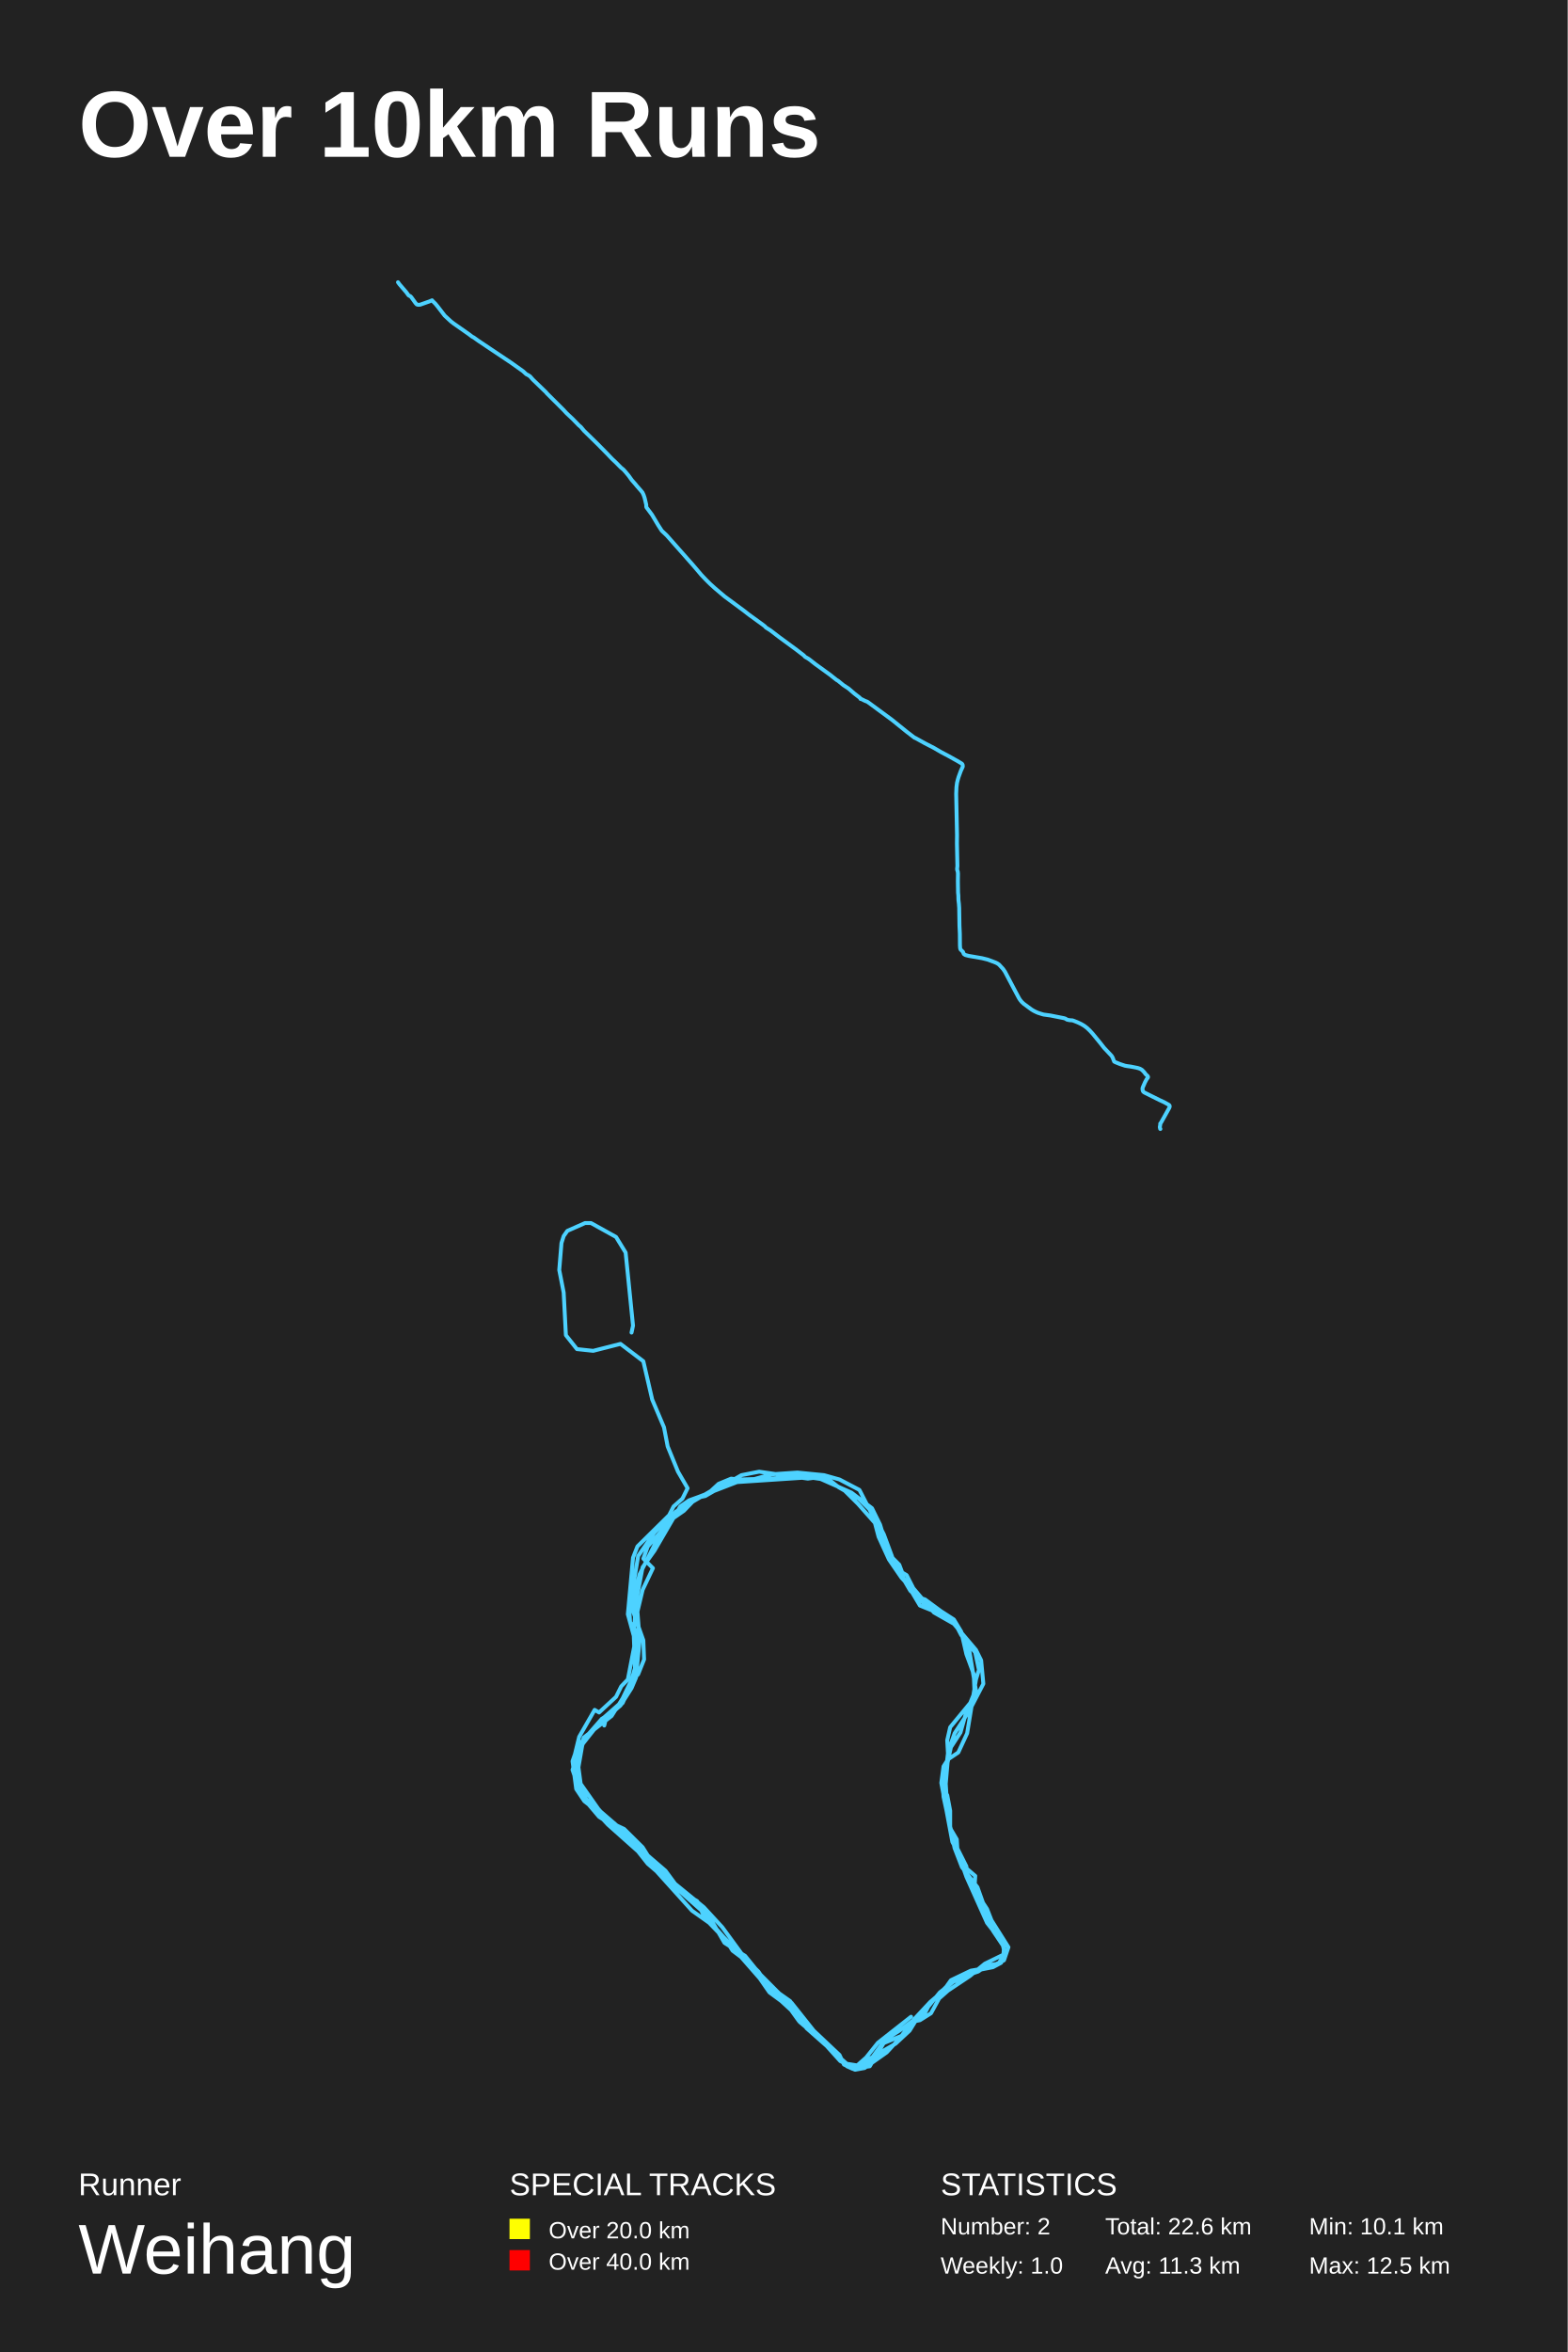
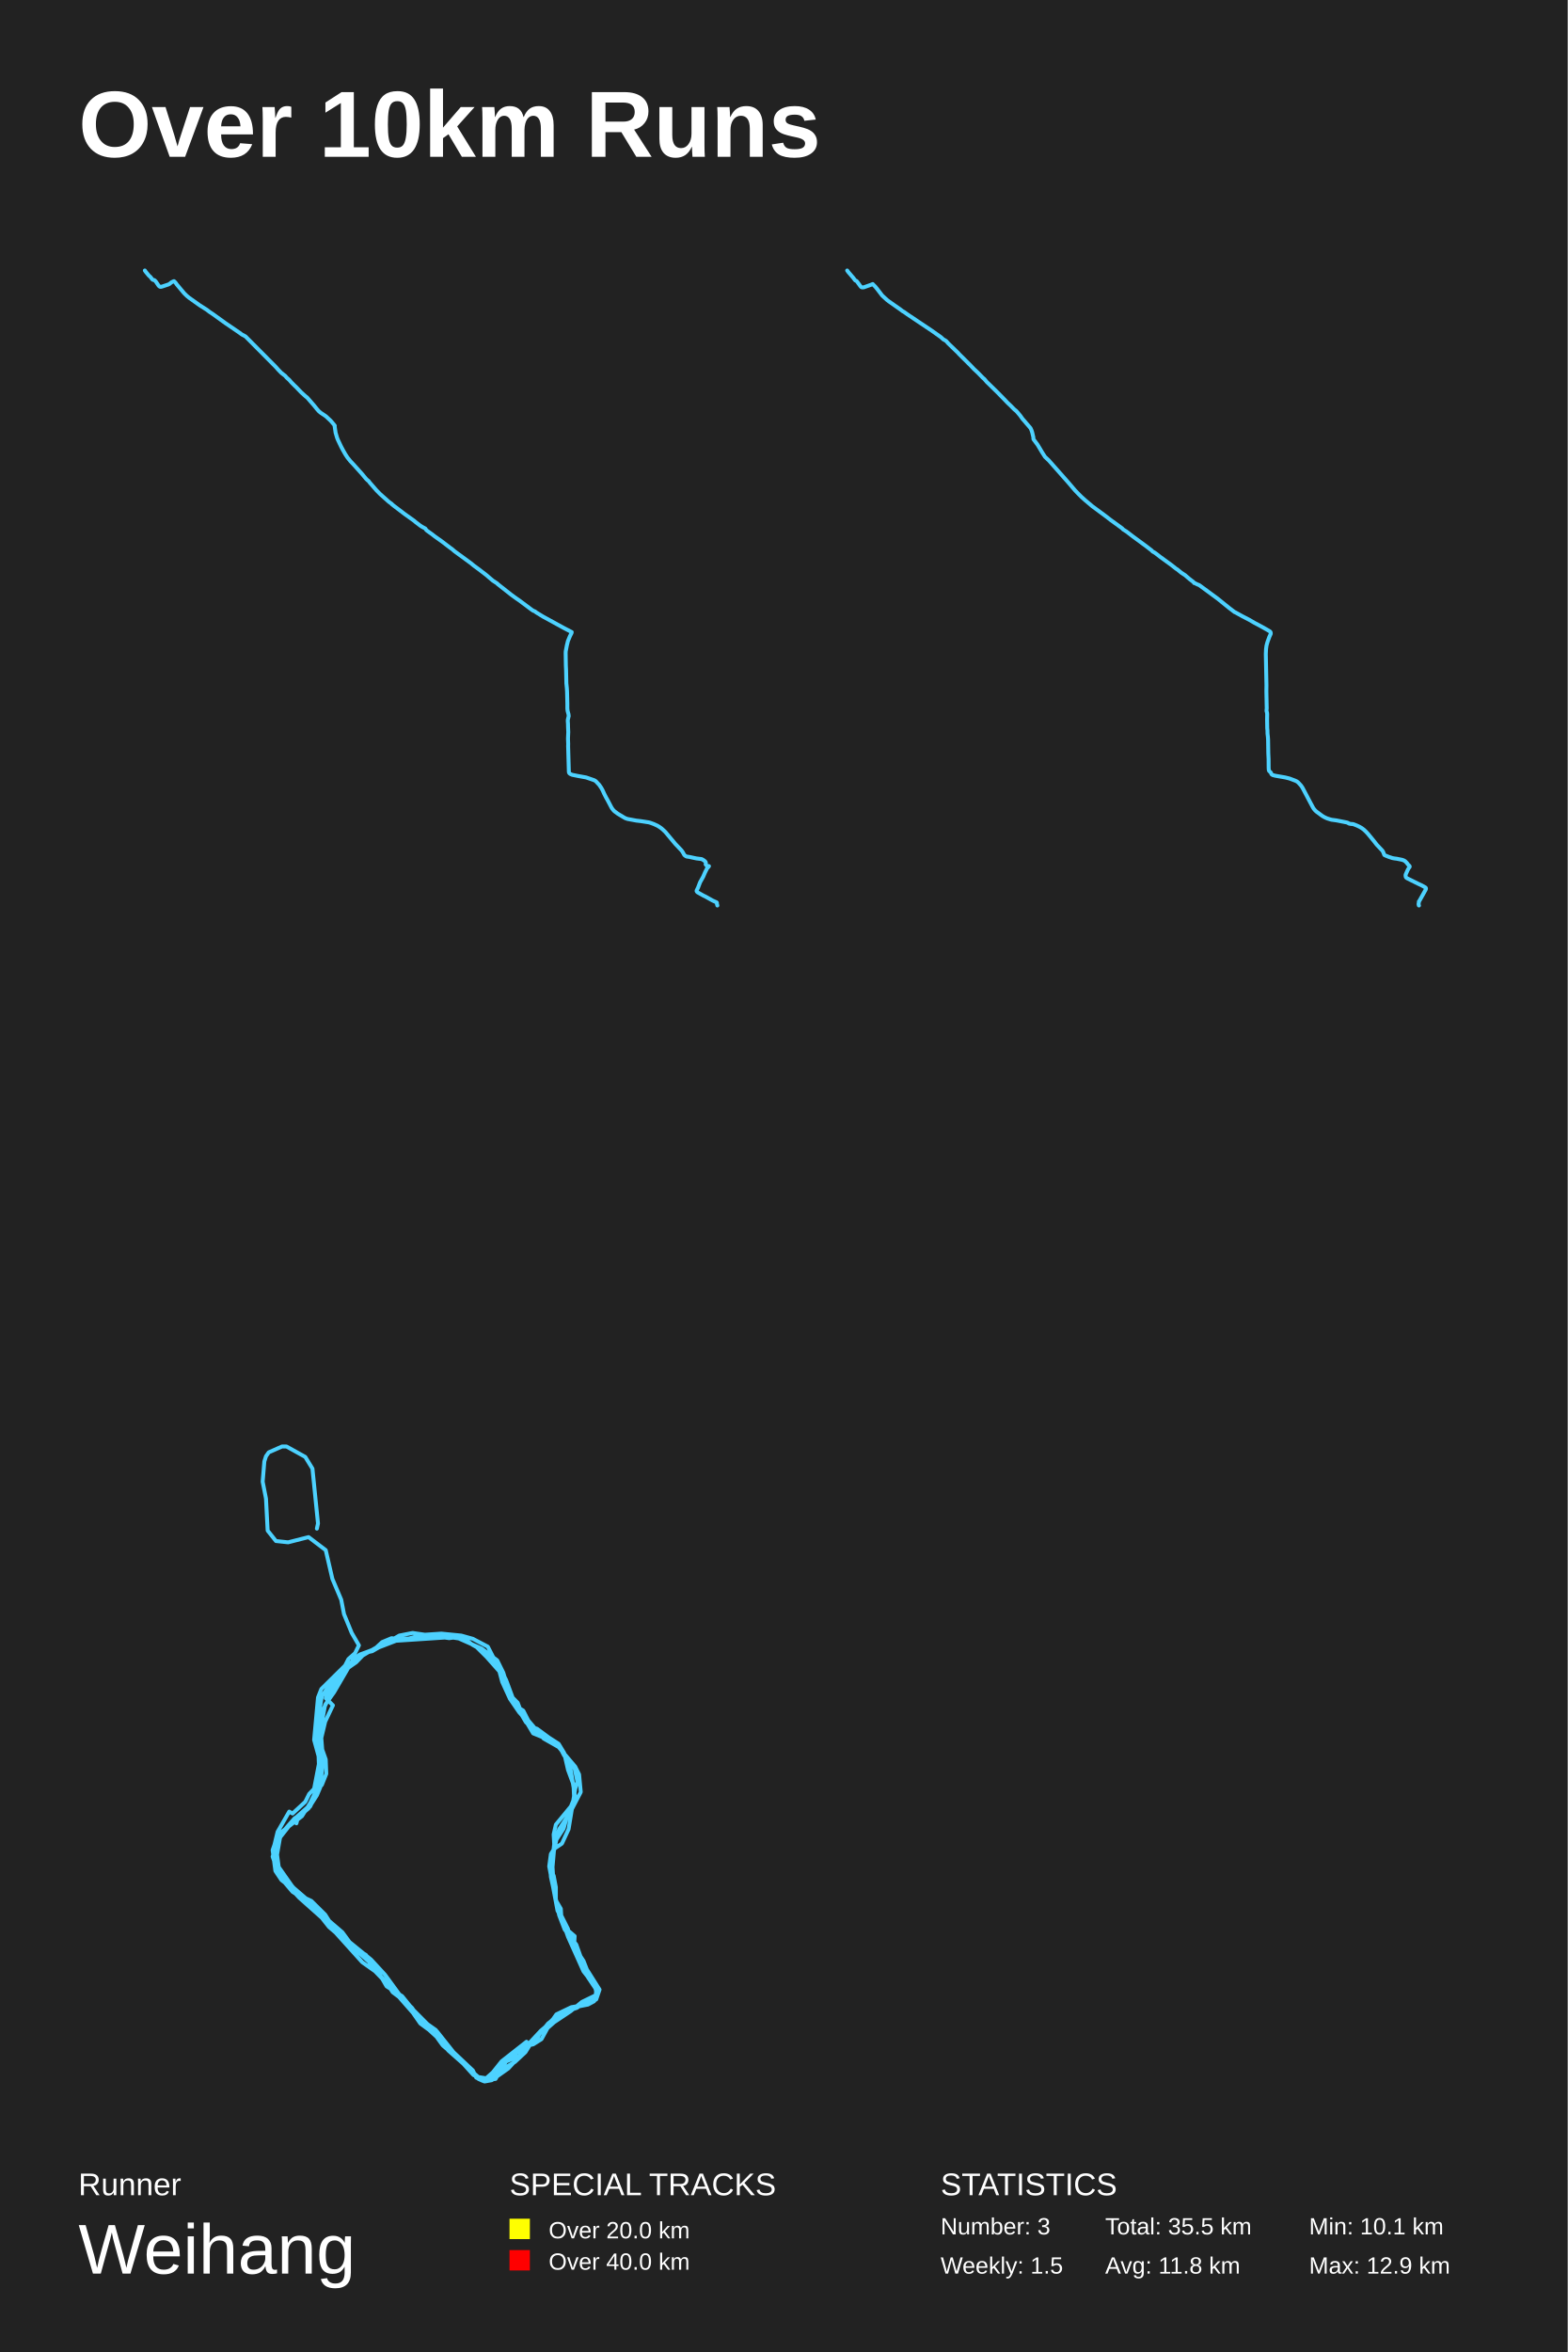
<svg xmlns="http://www.w3.org/2000/svg" baseProfile="full" height="300mm" version="1.1" viewBox="0,0,200,300" width="200mm">
  <defs />
  <rect fill="#222222" height="300" width="200" x="0" y="0" />
  <text fill="#FFFFFF" style="font-size:12px; font-family:Arial; font-weight:bold;" x="10" y="20">Over 10km Runs</text>
  <text fill="#FFFFFF" style="font-size:4px; font-family:Arial" x="10" y="280">Runner</text>
  <text fill="#FFFFFF" style="font-size:9px; font-family:Arial" x="10" y="290">Weihang</text>
  <text fill="#FFFFFF" style="font-size:4px; font-family:Arial" x="65" y="280">SPECIAL TRACKS</text>
  <rect fill="yellow" height="2.6" width="2.6" x="65" y="283" />
  <text fill="#FFFFFF" style="font-size:3px; font-family:Arial" x="70" y="285.5">Over 20.0 km</text>
  <rect fill="red" height="2.6" width="2.6" x="65" y="287" />
  <text fill="#FFFFFF" style="font-size:3px; font-family:Arial" x="70" y="289.5">Over 40.0 km</text>
  <text fill="#FFFFFF" style="font-size:4px; font-family:Arial" x="120" y="280">STATISTICS</text>
-   <text fill="#FFFFFF" style="font-size:3px; font-family:Arial" x="120" y="285">Number: 2</text>
-   <text fill="#FFFFFF" style="font-size:3px; font-family:Arial" x="120" y="290">Weekly: 1.0</text>
-   <text fill="#FFFFFF" style="font-size:3px; font-family:Arial" x="141" y="285">Total: 22.6 km</text>
-   <text fill="#FFFFFF" style="font-size:3px; font-family:Arial" x="141" y="290">Avg: 11.3 km</text>
+   <text fill="#FFFFFF" style="font-size:3px; font-family:Arial" x="120" y="285">Number: 3</text>
+   <text fill="#FFFFFF" style="font-size:3px; font-family:Arial" x="120" y="290">Weekly: 1.5</text>
+   <text fill="#FFFFFF" style="font-size:3px; font-family:Arial" x="141" y="285">Total: 35.5 km</text>
+   <text fill="#FFFFFF" style="font-size:3px; font-family:Arial" x="141" y="290">Avg: 11.8 km</text>
  <text fill="#FFFFFF" style="font-size:3px; font-family:Arial" x="167" y="285">Min: 10.1 km</text>
-   <text fill="#FFFFFF" style="font-size:3px; font-family:Arial" x="167" y="290">Max: 12.5 km</text>
-   <polyline fill="none" points="50.774,36.0 50.966,36.265 51.831,37.271 52.107,37.649 52.215,37.732 52.323,37.76 52.467,37.9 53.02,38.669 53.176,38.836 53.356,38.878 53.596,38.864 54.785,38.445 55.122,38.305 55.134,38.333 55.542,38.738 55.842,39.102 56.731,40.261 57.536,41.002 57.86,41.253 59.794,42.608 60.238,42.944 60.43,43.042 61.055,43.489 65.211,46.269 66.724,47.345 67.132,47.722 67.397,47.861 67.613,48.001 67.985,48.42 69.667,50.041 69.763,50.167 71.841,52.234 72.297,52.723 73.03,53.408 73.846,54.246 74.111,54.469 74.495,54.93 76.297,56.691 77.45,57.864 78.062,58.507 78.567,58.982 79.215,59.638 79.528,59.89 79.756,60.141 80.2,60.672 80.609,61.245 81.017,61.706 81.257,61.999 81.774,62.586 81.966,62.823 82.11,63.13 82.242,63.521 82.446,64.388 82.446,64.597 82.47,64.709 83.179,65.659 83.96,66.972 84.428,67.698 85.053,68.285 88.452,72.126 89.473,73.327 90.085,73.97 90.59,74.473 91.238,75.059 92.463,76.093 94.901,77.895 95.562,78.411 97.316,79.682 97.568,79.878 97.712,80.032 97.7,80.032 98.276,80.395 99.369,81.233 101.651,82.909 102.54,83.593 102.72,83.789 103.093,83.998 103.309,84.152 104.042,84.725 105.891,86.065 106.72,86.722 106.912,86.833 107.597,87.392 108.257,87.825 109.002,88.468 109.675,88.984 109.735,89.054 109.783,89.152 109.807,89.124 110.371,89.403 110.636,89.501 110.78,89.599 113.782,91.805 115.668,93.328 116.689,94.11 116.677,94.096 116.713,94.096 117.974,94.794 119.139,95.395 120.076,95.939 120.953,96.4 122.13,97.057 122.622,97.35 122.742,97.434 122.815,97.573 122.827,97.783 122.574,98.341 122.298,99.095 122.19,99.459 122.094,99.85 122.022,100.408 121.986,101.26 122.094,106.525 122.082,107.572 122.142,110.463 122.106,110.826 122.118,110.965 122.19,111.189 122.214,111.454 122.202,112.418 122.226,113.856 122.262,114.219 122.274,114.777 122.334,115.28 122.37,115.811 122.406,118.087 122.454,119.106 122.466,120.586 122.49,120.935 122.538,121.103 122.851,121.41 122.935,121.633 122.983,121.703 123.163,121.815 123.595,121.927 125.289,122.22 126.021,122.401 127.018,122.778 127.222,122.876 127.451,123.03 127.955,123.574 128.207,123.937 129.505,126.395 129.997,127.316 130.141,127.54 130.357,127.805 130.598,128.028 131.582,128.754 131.859,128.922 132.135,129.061 132.423,129.187 132.904,129.341 133.156,129.41 133.985,129.522 135.75,129.871 135.954,129.941 136.11,130.053 136.435,130.123 136.819,130.15 136.987,130.206 137.48,130.402 137.924,130.611 138.308,130.835 138.693,131.128 139.041,131.463 139.377,131.826 140.374,133.041 140.843,133.641 141.816,134.674 141.948,134.897 142.14,135.4 142.296,135.484 142.885,135.721 143.521,135.931 143.821,135.986 144.254,136.042 145.155,136.224 145.443,136.321 145.683,136.461 145.983,136.768 146.14,136.992 146.416,137.257 146.464,137.369 146.44,137.452 146.272,137.676 146.079,138.039 145.791,138.695 145.755,138.835 145.767,139.002 145.791,139.128 145.851,139.239 145.971,139.337 146.188,139.449 147.929,140.314 148.506,140.58 149.082,140.901 149.178,140.971 149.214,141.04 149.226,141.152 149.166,141.32 148.145,143.148 148.013,143.33 148.037,143.344 147.965,143.763 148.013,143.986 148.037,144.0" stroke="#4DD2FF" stroke-linecap="round" stroke-linejoin="round" stroke-width="0.5" />
-   <polyline fill="none" points="80.569,169.972 80.757,169.085 79.817,159.77 78.593,157.774 75.394,156.0 74.641,156.0 72.383,156.998 71.912,157.663 71.63,158.55 71.348,161.988 71.912,164.871 72.195,170.305 73.606,172.079 75.676,172.301 79.158,171.413 82.075,173.631 83.204,178.51 84.709,182.059 85.18,184.498 86.497,187.714 87.721,189.821 87.062,191.151 85.933,192.149 85.368,193.258 81.322,197.25 80.757,198.691 80.099,205.899 81.04,209.336 80.099,214.215 79.252,215.102 78.593,216.433 76.429,218.429 75.865,218.096 73.889,221.533 73.136,224.638 73.324,226.745 74.829,229.517 78.687,232.843 79.628,233.287 81.981,235.615 83.863,238.609 85.933,240.161 86.874,241.27 88.944,242.49 89.885,244.596 95.625,250.473 98.165,254.132 99.671,255.241 102.682,258.013 102.87,258.678 108.516,263.667 109.457,263.778 110.962,263.556 113.032,260.119 114.914,258.9 117.737,256.793 119.901,254.132 122.159,252.358 124.794,251.471 125.923,250.695 127.335,250.473 128.088,250.029 128.652,248.366 126.488,244.929 125.923,243.488 123.383,239.607 123.289,238.054 121.783,235.061 120.936,231.956 120.654,227.521 121.03,223.196 121.783,221.09 123.665,218.207 125.453,214.769 125.171,211.776 124.512,210.445 121.689,207.118 119.148,205.677 116.514,202.572 115.667,200.909 115.102,200.576 114.726,199.578 113.409,198.248 112.279,194.478 111.244,192.371 108.61,190.375 104.093,188.379 94.025,189.044 88.85,191.04 87.25,192.704 84.051,194.921 83.486,195.476 81.416,198.47 80.287,205.233 80.381,206.897 81.134,208.006 81.416,210.001 81.134,212.33 80.193,215.546 79.44,217.209 77.276,219.316 77.088,220.092 76.994,219.094 74.077,222.42 73.042,225.747 74.171,229.073 77.558,232.732 81.793,236.502 88.285,243.709 91.108,245.705 97.036,252.469 99.294,254.132 101.929,257.791 103.058,258.567 106.728,261.893 108.045,263.556 108.798,263.889 110.774,263.113 112.562,260.674 115.008,259.676 116.608,257.569 118.678,255.352 120.372,253.91 121.313,252.58 123.853,251.36 125.829,251.027 127.429,250.362 127.993,249.586 128.088,248.366 126.676,246.26 124.7,240.716 122.724,238.165 121.783,235.726 120.372,229.184 120.278,227.632 121.313,222.864 122.536,220.979 123.195,218.65 124.324,215.878 124.23,213.55 123.289,210.999 122.63,208.116 121.689,206.564 119.619,205.233 119.054,205.012 118.396,205.012 116.137,202.905 112.75,197.139 111.809,194.256 109.645,190.042 107.104,188.712 105.128,188.157 101.741,187.825 98.447,188.046 95.625,188.823 92.802,188.933 86.215,192.814 84.804,194.478 81.604,200.798 81.04,203.016 80.663,205.233 82.075,209.225 82.169,211.665 81.416,213.55 80.381,214.659 79.158,217.209 76.9,219.205 74.359,222.42 73.512,224.749 73.606,227.41 75.112,230.182 76.429,231.734 78.311,232.954 80.099,234.506 82.639,237.722 89.602,243.709 90.261,245.04 92.614,247.479 93.46,248.81 95.53,250.362 99.388,254.243 100.8,255.241 102.399,257.569 107.198,262.891 108.516,263.556 109.457,263.446 114.255,260.674 116.043,259.011 116.796,257.791 117.925,256.904 118.678,255.462 121.219,252.912 123.383,252.136 124.418,251.36 126.676,250.916 127.711,250.362 128.182,249.142 127.899,247.923 126.111,245.372 124.324,240.826 124.418,239.274 123.383,238.387 121.501,234.95 120.089,227.41 120.372,225.303 120.936,224.416 122.254,223.529 123.383,221.09 124.512,214.215 124.888,212.995 124.418,210.778 122.63,208.56 121.877,207.118 120.089,205.899 117.361,204.79 114.067,199.246 112.75,195.697 111.339,192.925 109.551,191.151 107.01,189.71 105.881,188.823 102.117,188.268 98.259,188.601 94.213,188.712 93.272,188.601 91.673,189.266 90.355,190.486 87.909,191.373 86.78,192.149 83.486,197.804 81.981,199.911 81.134,204.346 80.852,208.56 81.04,213.55 79.628,216.322 78.029,218.872 74.453,221.644 73.794,225.414 74.077,227.521 76.335,230.736 78.311,232.954 84.898,238.609 86.121,240.272 89.791,243.266 92.143,245.816 95.06,249.808 96.754,251.471 97.883,253.134 99.2,254.465 100.988,255.462 103.811,259.011 107.104,262.115 107.669,263.335 109.08,264.0 110.303,263.778 113.126,261.782 116.796,257.791 117.361,257.68 118.772,256.793 119.807,254.908 120.936,253.91 123.759,252.025 125.641,250.473 128.37,249.142 128.652,248.366 127.052,246.703 125.923,245.262 123.289,239.385 122.159,236.169 122.065,234.617 121.219,233.176 121.219,230.958 120.842,228.962 120.372,228.408 120.936,223.64 120.842,221.977 121.219,220.313 124.606,216.211 123.665,210.556 123.1,208.893 121.03,206.231 118.019,204.014 117.361,203.792 115.008,201.242 113.409,198.913 112.091,196.03 111.621,194.256 109.457,191.816 107.669,190.042 104.752,188.379 103.058,188.601 96.848,187.714 94.59,188.157 89.979,190.818 88.944,191.04 86.497,192.925 82.639,197.25 82.075,198.802 83.298,200.022 81.981,202.794 81.322,205.566 81.604,209.225 81.134,213.993 80.569,215.324 79.158,217.541 77.464,218.983 76.805,219.205 73.7,222.753 73.042,224.638 73.512,228.186 74.547,229.738 79.534,233.619 84.051,238.165 85.65,240.272 90.637,244.707 92.425,247.812 95.06,249.475 99.2,254.575 100.423,255.462 102.023,257.902 104.658,260.119 107.951,263.224 109.363,263.446 110.492,262.448 111.997,260.563 116.231,257.236" stroke="#4DD2FF" stroke-linecap="round" stroke-linejoin="round" stroke-width="0.5" />
+   <text fill="#FFFFFF" style="font-size:3px; font-family:Arial" x="167" y="290">Max: 12.9 km</text>
+   <polyline fill="none" points="91.521,115.5 91.467,115.301 91.458,115.144 91.404,115.081 91.241,115.018 90.881,114.85 89.979,114.347 89.753,114.242 88.986,113.812 88.914,113.739 88.878,113.686 88.869,113.623 88.887,113.56 89.059,113.204 89.311,112.543 89.717,111.81 89.943,111.285 90.177,110.814 90.24,110.719 90.394,110.562 90.448,110.478 90.195,110.426 90.087,110.352 90.024,110.237 90.024,110.247 90.051,110.101 90.042,109.996 89.979,109.901 89.897,109.818 89.69,109.671 89.501,109.576 88.842,109.493 87.958,109.304 87.606,109.251 87.525,109.22 87.444,109.167 87.309,109.063 87.083,108.664 86.921,108.444 86.154,107.637 84.882,106.116 84.72,105.959 84.395,105.666 84.161,105.498 83.872,105.32 83.412,105.11 82.952,104.942 82.754,104.89 81.726,104.732 81.184,104.669 80.057,104.46 79.786,104.365 79.579,104.25 78.812,103.789 78.388,103.474 78.217,103.296 78.082,103.118 77.982,102.95 77.504,102.038 77.324,101.723 77.089,101.262 76.873,100.79 76.711,100.496 76.449,100.108 76.016,99.647 75.908,99.574 75.782,99.511 74.78,99.165 73.734,98.976 73.003,98.829 72.76,98.724 72.67,98.661 72.607,98.577 72.58,98.494 72.571,98.389 72.507,96.134 72.48,95.159 72.489,94.907 72.462,94.205 72.498,93.376 72.471,92.768 72.462,92.328 72.435,91.971 72.444,91.793 72.552,91.342 72.525,91.09 72.417,90.692 72.381,90.388 72.381,89.769 72.345,88.249 72.318,87.787 72.255,87.168 72.219,85.469 72.192,84.893 72.165,83.33 72.174,83.078 72.228,82.795 72.318,82.323 72.453,81.767 72.706,81.159 72.913,80.74 72.94,80.624 71.912,80.089 69.269,78.642 68.394,78.107 68.259,77.992 68.025,77.898 67.835,77.772 66.248,76.587 65.833,76.303 65.228,75.863 63.479,74.489 63.479,74.468 63.406,74.405 62.874,74.059 62.026,73.335 61.097,72.622 60.466,72.161 60.015,71.793 58.004,70.325 57.688,70.052 57.426,69.864 56.353,69.045 55.451,68.406 55.117,68.143 54.513,67.713 54.378,67.598 54.269,67.42 53.818,67.178 53.611,67.042 53.007,66.581 52.826,66.423 51.636,65.574 50.256,64.525 49.976,64.304 49.994,64.304 49.994,64.283 49.615,64.011 48.506,63.025 48.01,62.521 47.171,61.556 47.008,61.336 47.008,61.346 46.909,61.273 46.702,61.074 46.215,60.486 45.114,59.259 44.681,58.797 44.321,58.346 44.059,57.948 43.743,57.392 43.527,56.983 43.103,56.091 43.004,55.839 42.814,55.189 42.679,54.276 42.688,54.308 42.715,54.308 42.625,54.182 42.255,53.741 42.111,53.594 41.597,53.112 41.389,52.965 40.911,52.65 40.677,52.451 40.487,52.241 40.063,51.716 39.197,50.72 39.008,50.573 38.449,50.069 37.754,49.346 37.583,49.188 37.159,48.758 36.897,48.454 36.564,48.16 36.392,47.95 35.905,47.573 35.544,47.205 35.138,46.754 31.332,42.925 31.233,42.862 30.854,42.663 30.511,42.411 28.771,41.225 27.138,40.05 26.741,39.788 26.371,39.505 25.46,38.928 24.116,37.973 23.837,37.742 23.494,37.406 22.547,36.273 22.394,36.053 22.204,35.864 22.15,35.874 21.87,36.011 21.627,36.21 21.483,36.284 20.698,36.546 20.517,36.588 20.418,36.577 20.328,36.525 20.247,36.452 19.904,35.948 19.778,35.801 19.679,35.728 19.516,35.696 19.435,35.644 19.192,35.329 18.984,35.14 18.578,34.647 18.479,34.5" stroke="#4DD2FF" stroke-linecap="round" stroke-linejoin="round" stroke-width="0.5" />
+   <polyline fill="none" points="108.08,34.5 108.224,34.699 108.873,35.454 109.08,35.736 109.161,35.799 109.242,35.82 109.35,35.925 109.765,36.501 109.882,36.627 110.017,36.659 110.197,36.648 111.089,36.334 111.341,36.229 111.35,36.25 111.657,36.554 111.882,36.826 112.548,37.696 113.152,38.251 113.395,38.44 114.845,39.456 115.179,39.708 115.323,39.781 115.791,40.116 118.908,42.202 120.043,43.008 120.349,43.291 120.548,43.396 120.71,43.501 120.989,43.815 122.25,45.031 122.322,45.125 123.881,46.676 124.223,47.042 124.772,47.556 125.385,48.184 125.583,48.352 125.871,48.698 127.223,50.018 128.087,50.898 128.547,51.38 128.925,51.736 129.411,52.229 129.646,52.417 129.817,52.606 130.15,53.004 130.456,53.433 130.763,53.779 130.943,53.999 131.33,54.439 131.474,54.617 131.582,54.848 131.682,55.141 131.835,55.791 131.835,55.948 131.853,56.032 132.384,56.744 132.97,57.729 133.321,58.274 133.789,58.714 136.339,61.595 137.104,62.495 137.564,62.977 137.942,63.354 138.429,63.794 139.347,64.57 141.176,65.921 141.672,66.309 142.987,67.262 143.176,67.409 143.284,67.524 143.275,67.524 143.707,67.796 144.527,68.425 146.239,69.682 146.905,70.195 147.04,70.342 147.32,70.499 147.482,70.614 148.031,71.043 149.418,72.049 150.04,72.541 150.184,72.625 150.698,73.044 151.193,73.369 151.752,73.851 152.256,74.238 152.301,74.291 152.337,74.364 152.355,74.343 152.778,74.552 152.977,74.626 153.085,74.699 155.337,76.354 156.751,77.496 157.517,78.082 157.508,78.072 157.535,78.072 158.481,78.596 159.354,79.046 160.057,79.454 160.715,79.8 161.597,80.292 161.967,80.512 162.057,80.575 162.111,80.68 162.12,80.837 161.931,81.256 161.724,81.822 161.642,82.094 161.57,82.387 161.516,82.806 161.489,83.445 161.57,87.394 161.561,88.179 161.606,90.347 161.579,90.619 161.588,90.724 161.642,90.892 161.66,91.091 161.651,91.813 161.669,92.892 161.697,93.164 161.706,93.583 161.751,93.96 161.778,94.358 161.805,96.065 161.841,96.83 161.85,97.94 161.868,98.201 161.904,98.327 162.138,98.557 162.201,98.725 162.237,98.777 162.372,98.861 162.696,98.945 163.967,99.165 164.516,99.301 165.264,99.584 165.417,99.657 165.588,99.772 165.966,100.181 166.156,100.453 167.128,102.296 167.498,102.987 167.606,103.155 167.768,103.354 167.948,103.521 168.687,104.066 168.894,104.191 169.101,104.296 169.317,104.39 169.678,104.505 169.867,104.558 170.488,104.642 171.813,104.903 171.966,104.956 172.083,105.04 172.326,105.092 172.614,105.113 172.74,105.155 173.11,105.301 173.443,105.458 173.731,105.626 174.02,105.846 174.281,106.097 174.533,106.369 175.281,107.28 175.632,107.731 176.362,108.506 176.461,108.673 176.605,109.05 176.722,109.113 177.163,109.291 177.641,109.448 177.866,109.49 178.19,109.532 178.866,109.668 179.082,109.741 179.262,109.846 179.488,110.076 179.605,110.244 179.812,110.443 179.848,110.526 179.83,110.589 179.704,110.757 179.56,111.029 179.343,111.521 179.316,111.626 179.325,111.752 179.343,111.846 179.388,111.93 179.479,112.003 179.641,112.087 180.947,112.736 181.379,112.935 181.812,113.176 181.884,113.228 181.911,113.28 181.92,113.364 181.875,113.49 181.109,114.861 181.01,114.997 181.028,115.008 180.974,115.322 181.01,115.49 181.028,115.5" stroke="#4DD2FF" stroke-linecap="round" stroke-linejoin="round" stroke-width="0.5" />
+   <polyline fill="none" points="40.427,194.979 40.568,194.314 39.862,187.328 38.945,185.831 36.546,184.5 35.981,184.5 34.287,185.248 33.934,185.747 33.723,186.413 33.511,188.991 33.934,191.153 34.146,195.228 35.205,196.559 36.757,196.725 39.368,196.06 41.556,197.723 42.403,201.383 43.532,204.044 43.885,205.874 44.873,208.285 45.79,209.865 45.296,210.863 44.45,211.612 44.026,212.443 40.992,215.437 40.568,216.518 40.074,221.924 40.78,224.502 40.074,228.161 39.439,228.827 38.945,229.824 37.322,231.321 36.898,231.072 35.416,233.65 34.852,235.978 34.993,237.558 36.122,239.637 39.016,242.132 39.721,242.465 41.486,244.211 42.897,246.457 44.45,247.621 45.155,248.452 46.708,249.367 47.414,250.947 51.718,255.355 53.624,258.099 54.753,258.931 57.011,261.009 57.152,261.508 61.387,265.251 62.092,265.334 63.222,265.167 64.774,262.589 66.186,261.675 68.303,260.095 69.926,258.099 71.62,256.768 73.596,256.103 74.442,255.521 75.501,255.355 76.066,255.022 76.489,253.775 74.866,251.197 74.442,250.116 72.537,247.205 72.466,246.041 71.337,243.796 70.702,241.467 70.49,238.141 70.773,234.897 71.337,233.317 72.749,231.155 74.09,228.577 73.878,226.332 73.384,225.334 71.267,222.839 69.361,221.758 67.385,219.429 66.75,218.182 66.327,217.932 66.044,217.184 65.056,216.186 64.21,213.358 63.433,211.778 61.457,210.281 58.07,208.784 50.519,209.283 46.637,210.78 45.438,212.028 43.038,213.691 42.615,214.107 41.062,216.352 40.215,221.425 40.286,222.673 40.85,223.504 41.062,225.001 40.85,226.747 40.145,229.159 39.58,230.407 37.957,231.987 37.816,232.569 37.745,231.82 35.558,234.315 34.781,236.81 35.628,239.305 38.169,242.049 41.344,244.877 46.214,250.282 48.331,251.779 52.777,256.852 54.471,258.099 56.447,260.843 57.294,261.425 60.046,263.92 61.034,265.167 61.598,265.417 63.08,264.835 64.421,263.005 66.256,262.257 67.456,260.677 69.008,259.014 70.279,257.933 70.984,256.935 72.89,256.02 74.372,255.77 75.572,255.272 75.995,254.689 76.066,253.775 75.007,252.195 73.525,248.037 72.043,246.124 71.337,244.294 70.279,239.388 70.208,238.224 70.984,234.648 71.902,233.234 72.396,231.488 73.243,229.409 73.172,227.662 72.466,225.75 71.972,223.587 71.267,222.423 69.714,221.425 69.291,221.259 68.797,221.259 67.103,219.679 64.562,215.354 63.857,213.192 62.234,210.032 60.328,209.034 58.846,208.618 56.306,208.368 53.836,208.535 51.718,209.117 49.601,209.2 44.661,212.111 43.603,213.358 41.203,218.099 40.78,219.762 40.498,221.425 41.556,224.419 41.627,226.249 41.062,227.662 40.286,228.494 39.368,230.407 37.675,231.904 35.769,234.315 35.134,236.062 35.205,238.057 36.334,240.136 37.322,241.301 38.733,242.215 40.074,243.38 41.98,245.791 47.202,250.282 47.696,251.28 49.46,253.109 50.095,254.107 51.648,255.272 54.541,258.182 55.6,258.931 56.8,260.677 60.399,264.668 61.387,265.167 62.092,265.084 65.692,263.005 67.032,261.758 67.597,260.843 68.444,260.178 69.008,259.097 70.914,257.184 72.537,256.602 73.313,256.02 75.007,255.687 75.783,255.272 76.136,254.357 75.924,253.442 74.584,251.529 73.243,248.12 73.313,246.956 72.537,246.29 71.126,243.712 70.067,238.057 70.279,236.477 70.702,235.812 71.69,235.147 72.537,233.317 73.384,228.161 73.666,227.246 73.313,225.583 71.972,223.92 71.408,222.839 70.067,221.924 68.02,221.092 65.55,216.934 64.562,214.273 63.504,212.194 62.163,210.863 60.258,209.782 59.411,209.117 56.588,208.701 53.694,208.951 50.66,209.034 49.954,208.951 48.754,209.45 47.766,210.364 45.932,211.03 45.085,211.612 42.615,215.853 41.486,217.433 40.85,220.76 40.639,223.92 40.78,227.662 39.721,229.741 38.522,231.654 35.84,233.733 35.346,236.561 35.558,238.141 37.251,240.552 38.733,242.215 43.673,246.457 44.591,247.704 47.343,249.949 49.107,251.862 51.295,254.856 52.565,256.103 53.412,257.35 54.4,258.348 55.741,259.097 57.858,261.758 60.328,264.086 60.752,265.001 61.81,265.5 62.728,265.334 64.845,263.837 67.597,260.843 68.02,260.76 69.079,260.095 69.855,258.681 70.702,257.933 72.819,256.519 74.231,255.355 76.277,254.357 76.489,253.775 75.289,252.527 74.442,251.446 72.466,247.039 71.62,244.627 71.549,243.463 70.914,242.382 70.914,240.719 70.632,239.222 70.279,238.806 70.702,235.23 70.632,233.983 70.914,232.735 73.454,229.658 72.749,225.417 72.325,224.169 70.773,222.174 68.514,220.51 68.02,220.344 66.256,218.431 65.056,216.685 64.068,214.523 63.716,213.192 62.092,211.362 60.752,210.032 58.564,208.784 57.294,208.951 52.636,208.285 50.942,208.618 47.484,210.614 46.708,210.78 44.873,212.194 41.98,215.437 41.556,216.602 42.474,217.516 41.486,219.596 40.992,221.675 41.203,224.419 40.85,227.995 40.427,228.993 39.368,230.656 38.098,231.737 37.604,231.904 35.275,234.565 34.781,235.978 35.134,238.64 35.91,239.804 39.651,242.714 43.038,246.124 44.238,247.704 47.978,251.03 49.319,253.359 51.295,254.606 54.4,258.432 55.318,259.097 56.517,260.926 58.493,262.589 60.963,264.918 62.022,265.084 62.869,264.336 63.998,262.922 67.174,260.427" stroke="#4DD2FF" stroke-linecap="round" stroke-linejoin="round" stroke-width="0.5" />
</svg>
